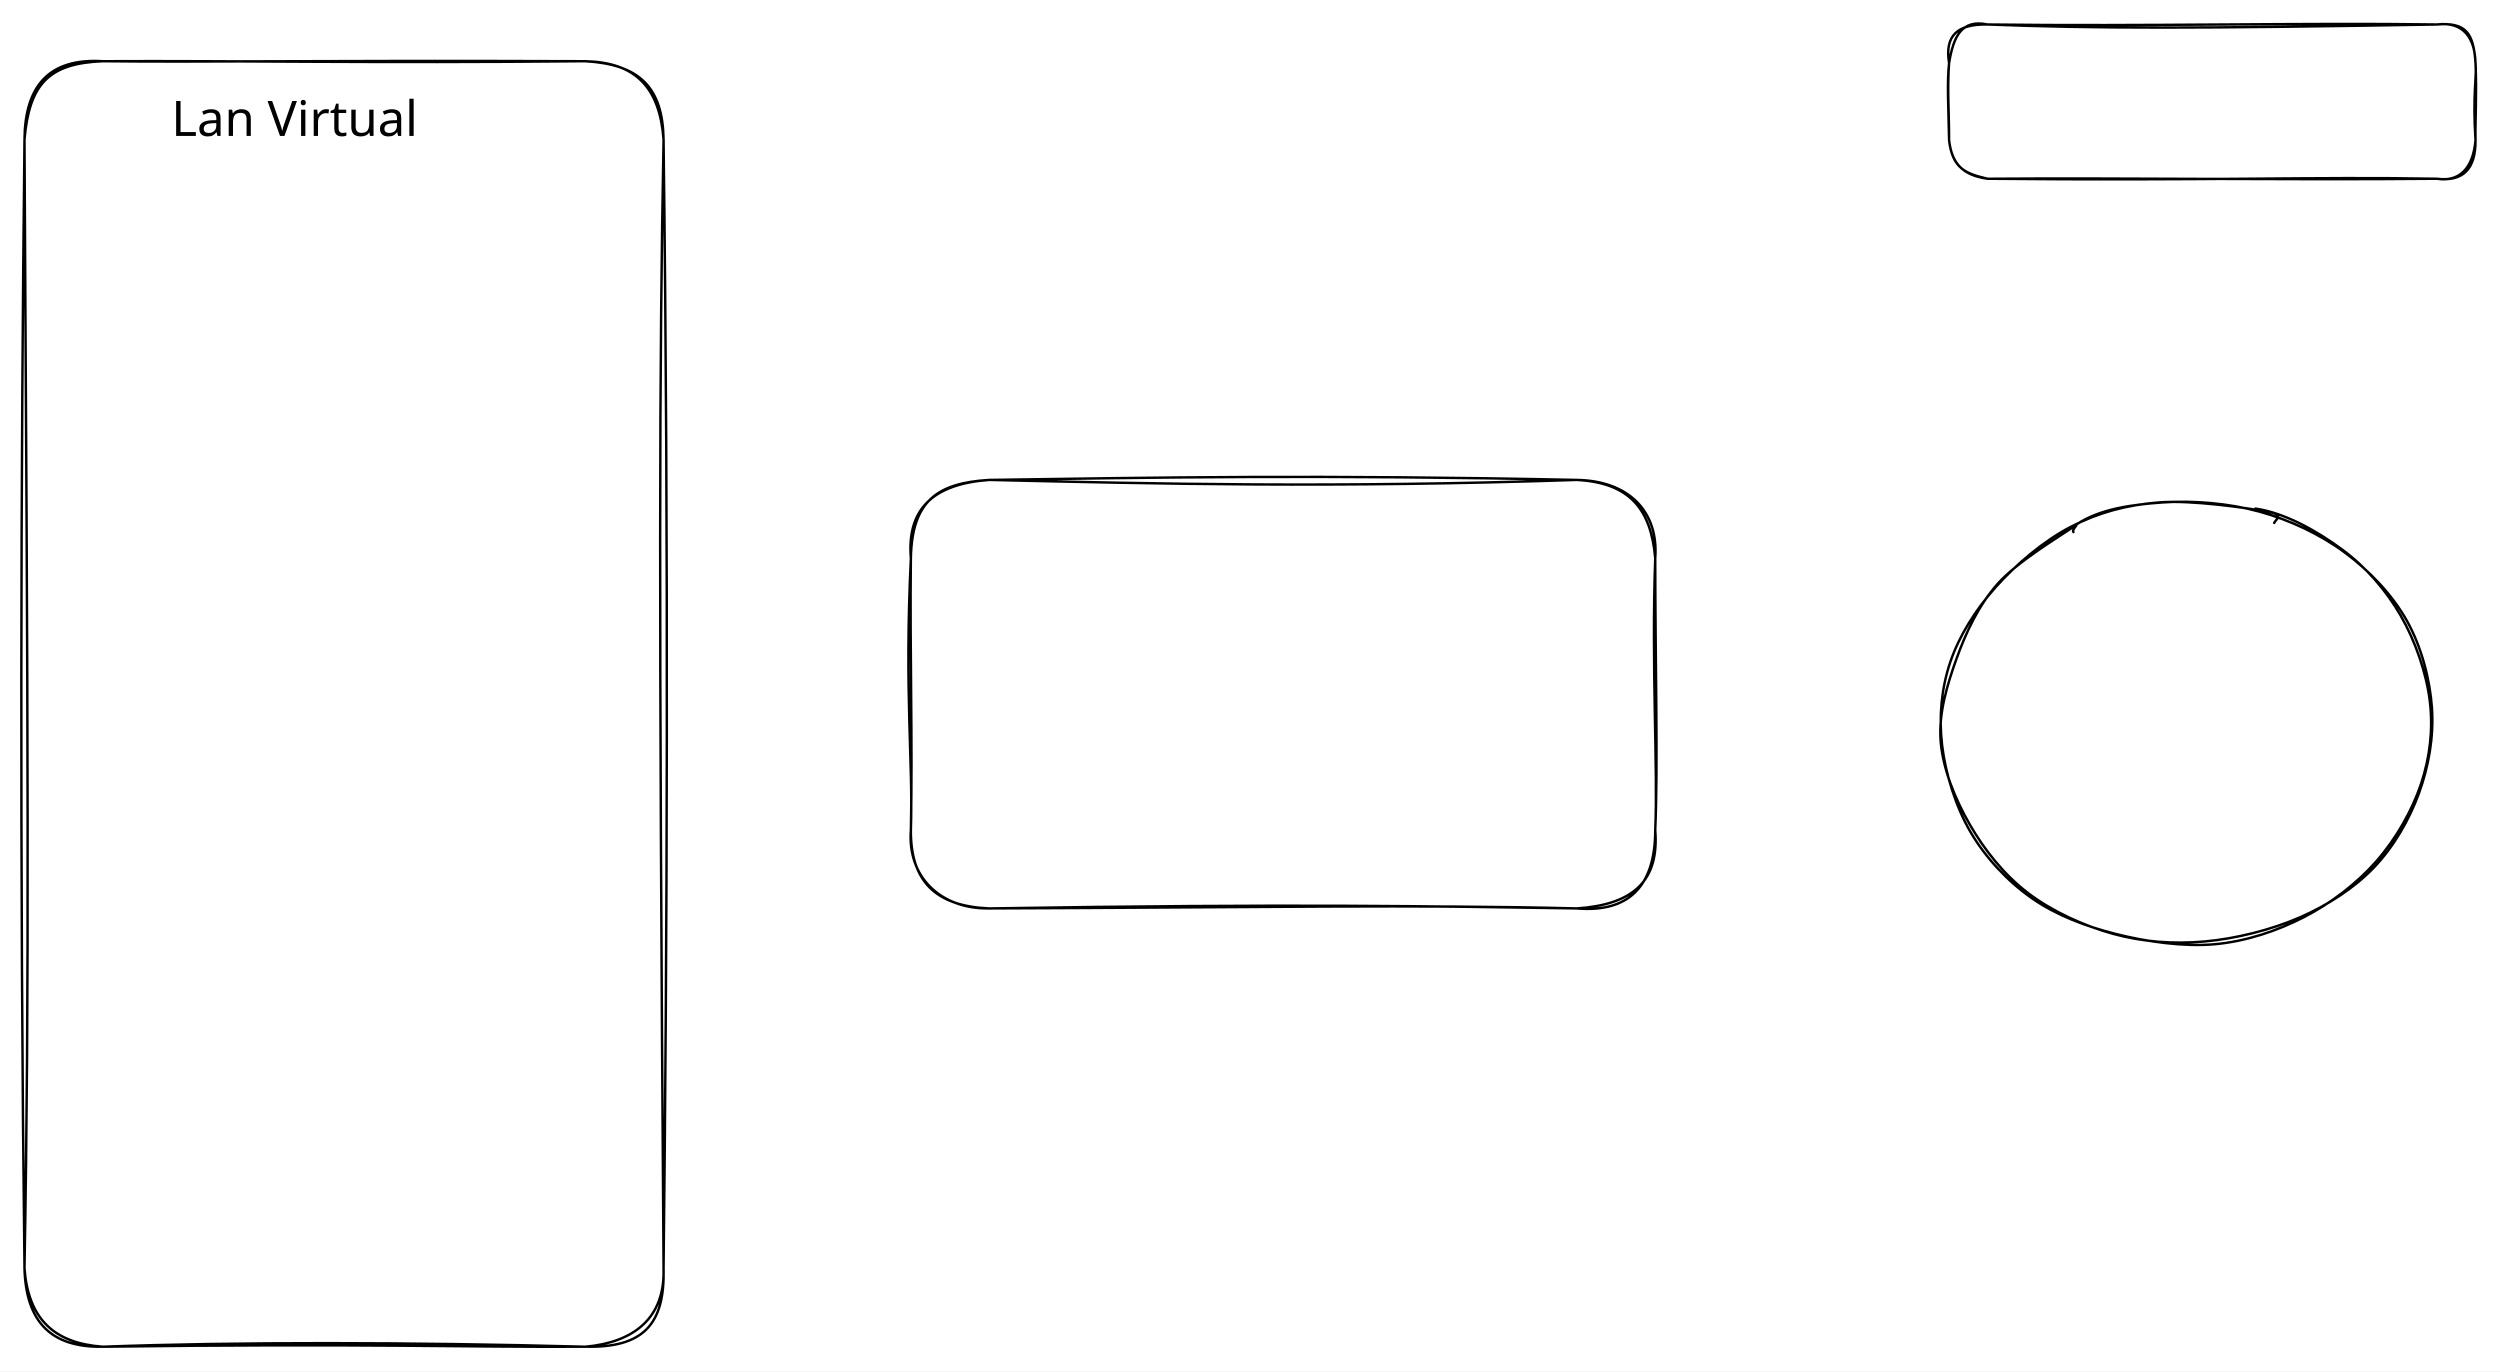
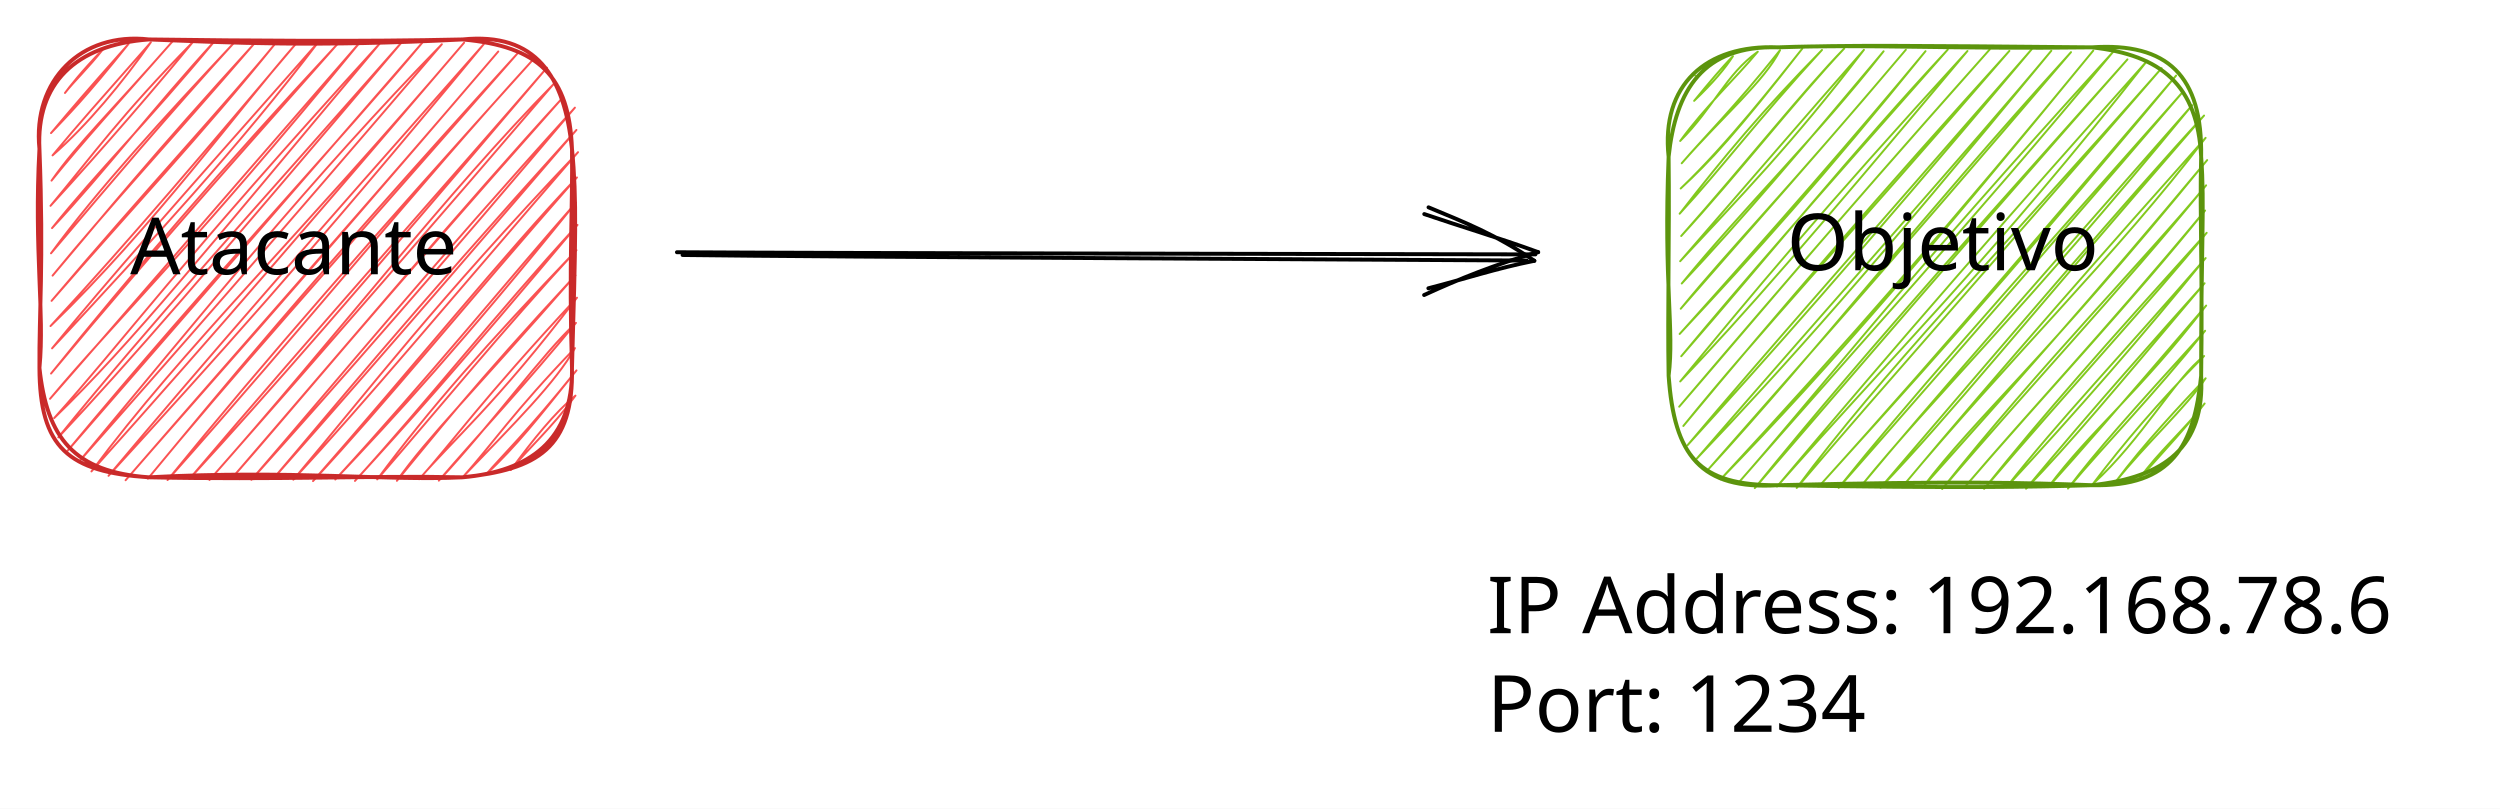
- <svg xmlns="http://www.w3.org/2000/svg" version="1.1" viewBox="0 0 1021 560" width="1021" height="560">
+ <svg xmlns="http://www.w3.org/2000/svg" version="1.1" viewBox="0 0 633.76 205" width="633.76" height="205">
  
-   eyJ2ZXJzaW9uIjoiMSIsImVuY29kaW5nIjoiYnN0cmluZyIsImNvbXByZXNzZWQiOnRydWUsImVuY29kZWQiOiJ4nNWXbW/aMFx1MDAxMMff8ylcdTAwMTB9u7XxU1x1MDAxMvfdXG7rqMZKJVCfpmkyiVx1MDAwMVx1MDAwZlx1MDAxM2eJaVx1MDAwYlW/+5zAcFx1MDAwMmWCtWhdJFwi5c7mf777+eI8VqrVmp7GvHZcXK3xh4BJXHUwMDExJuy+9i6z3/EkXHUwMDE1KjIumD+napJcdTAwMDT5yKHWcXp8dMTi+HAgdE+p0WGgxvNpXFzyMY90alx1MDAwNn41z9XqY34vXGIlPNAsXHUwMDFhSJ5PyF1WXHUwMDBiQLRqPVdRrlx1MDAwYrBLkEeAS5YjRNowepqHxt1nMuXWXHUwMDEz5lIn5yp+/701uJmdTMfw8qoxaksr21x1MDAxN1J29FTOV8WC4SQpXHUwMDA0lepEjfiVXGL1MFNfsS/npcpkzc5K1GQwjHialuaomFx1MDAwNUJPM5vjLK3zLFx1MDAxY1et5SFLN7IpyGZ43op0XUmVZNJcdTAwMDdOflnxXHUwMDFlXHUwMDBiRlx1MDAwM1x1MDAxM0FcdTAwMTQux+iERWnMXHUwMDEyU1x1MDAxMzvufrEo6NpcdTAwMTCHXFxcZobaXHUwMDE4XHS0XHROeZ5bglx1MDAxMVwiXHUwMDBlpjawTCU+XHUwMDBi8zJ/Ky4+XG5cdTAwMTeL/113W3m0sDzZeLPxXHUwMDFmXHUwMDBixNi/msQhm1x1MDAxN1x1MDAxNriU+lx1MDAwMGFcdTAwMDdCXGaXfimikXFGXHUwMDEzKa1NXHUwMDA1I8tCpaC1XHUwMDFihFx1MDAxOGxiXHUwMDEwOohi4Do+2ppB32Vcclx1MDAxMP5op+xLPL0gt51e0J29dVx1MDAwNlx0JSVcdTAwMDYh9vdcdTAwMDYhcvA6hMBbg1x1MDAxMCDHXHUwMDA3XHUwMDE0+Fx1MDAxNPxTXG6p+b1cdTAwMTaFXFxKXHUwMDExp88zSDf2Qd+DXGJcdTAwMTBcdTAwMDd5WzN4euZe3sBx/a5cdTAwMWJeNFotiXm7XHLfOoPAXHUwMDAxblx1MDAxOUKyx05YXGLHQuiDNVxifUJ8hIs98m8ghC+DXHUwMDEwYIjIa0H4x1boelx1MDAxYjF0s63oU3f7VtjToWDnSfe6ya+bk583oPc55P9cdTAwMDGGtIShXHUwMDBi90chIOtcdTAwMTRcdTAwMTZcdTAwMTK8gFx1MDAxMLs+QT5cdTAwMDEvY/CFjVx1MDAxMHpcdTAwMTi92utY81x1MDAwN/3scXAjfj6kmGBn+7Og88lv1zvN257bb9W51MFpe/b2z4K0fFx1MDAxNqT7Y1x1MDAwZjj0XHUwMDEwXCLqm+5cdTAwMDZhXHUwMDA2l7uO4vrJXHUwMDEwOlx1MDAwNHuUUGeXl3KJkp2gw4h6aFx1MDAwN+hseVWkO2I2P8OVrKdsLOS0VKGcRpOvXHUwMDE2i6qXXCLRXHUwMDEzVlx1MDAwMCVzfpBikOFZk7xf5lZcdTAwMGLzXHUwMDE1tXRrXHUwMDE1W29gxJiIeHJcdTAwMTauXHUwMDA2rVx1MDAxMjFcdTAwMTBcdTAwMTGT3T9cdJvV8uby1XRYqEWPpTzz5u+n+T4z9zyPNfOR1tEmi8tcdTAwMTZg6iPCRSpsXHUwMDEwtTvB70/WkTno51etsti72T7heT95qjz9XHUwMDAyQ1x1MDAwNZZtIn0=
+   eyJ2ZXJzaW9uIjoiMSIsImVuY29kaW5nIjoiYnN0cmluZyIsImNvbXByZXNzZWQiOnRydWUsImVuY29kZWQiOiJ4nM1YbXPaOFx1MDAxMP7Or2C4rz1qvVv5RkmaZjJT8lx1MDAwMrlr7zo3wlaMgrF8tlxikE7+e2WHXCLjQFx1MDAwZpomXHUwMDE3fVx1MDAwMLS78q52n0da87XRbLbMXCKVrYNmS85cdTAwMDNcdTAwMTGrMFx1MDAxM7PWm0J+K7NcXOnEqmA5z/U0XHUwMDBiSsuRMWl+8PatSNN2pMxQ63E70JOHZTKWXHUwMDEzmZjcXHUwMDFh/mXnzebX8rPiKJOBXHUwMDExSVx1MDAxNMtyQalyvjioXHUwMDBiP+qkdFx1MDAwYoCPKfKZM1D5ofVmZGi111wizqXThOWOht20M1x1MDAxOH/Ir6ayT8ZcdTAwMTman6bcOb1WcXxpXHUwMDE28cOeRDCaZpWQcpPpsfxDhWZUOK/JV+tybXPmVmV6XHUwMDFhjVx1MDAxMpnna2t0Klx1MDAwMmVcdTAwMTaFzPNW0odcdTAwMWNcdTAwMWM0nWRuZ1xiodW8XFxBWM13V8c6K3z/XHUwMDE2cCigcN6HXCJcdTAwMThHNoQkdDbXgkBcdTAwMDKdzez7jlx1MDAxMFnJRlJFI1PmuLJRWSbW2lx1MDAwMUp97DlN4VwiPVx0y1x1MDAxMn+pbj1cdJdb/15zV3W0lNy7YFx1MDAwYvujXG5a3KOmaShcdTAwMWXKXG6Y51HOKcKUubzEKlx1MDAxOVtlMo1jJ9PB2CGhUfG1XHUwMDFmXHUwMDAwXHUwMDAxhVtcdTAwMTFowcdcdTAwMTmkZGdcdTAwMDTqXGL3jy5mXHUwMDExXHUwMDBigmygzyd+enrxz2tHIMO0hkC+XHUwMDE1gSTg2Fx1MDAwYn+MQFx1MDAxZlx1MDAwNlx1MDAxY8ifR6DPgVx1MDAwN+0g/ydcdTAwMDBcdOGVyJ5cYkCRZXq2XHR8hGzDXHUwMDFlpJwgXHUwMDA0dj/89O+A8d5cXN5cdTAwMWTOP95MzvqfXHUwMDAwvDGvXHUwMDFkepivQ1x1MDAwZoK6b1x1MDAwNyuvXHUwMDFjP4SeyUSSp1wis1x1MDAwNX5cZj9cYjbBr1x1MDAwZT5cdTAwMWJcdTAwMDHFnFx1MDAwMFx1MDAwZj1cdH3wSejDkEK+XHUwMDBm+ipJXHUwMDEzmXmnklAlUX2JTMItmljkpqsnXHUwMDEzZWxcdTAwMThnWiWmblE+t1PAeCRFuOHJVV1cdTAwMWTvafFE1yBcdTAwMTTD/Wo6SJST1e8vbzZaV8pYXGbg7Fx1MDAxYtXvbVQ0cm42MZHirUxcdTAwMDTIXHUwMDFlXHUwMDA1XHUwMDFlwbtfXHUwMDAz/857/Yu4O1x1MDAwYm57XHUwMDAzrHBgTs9Pjl87XHUwMDE3XHUwMDE5q3GxsuJXc5HxNuKcXHUwMDAzRj1IXHUwMDEw95znXHUwMDE1MyvH/5KaXGYgxlxi2udaWEPpPlxmJNjjxEW1XHUwMDA3XHUwMDAzr3ViLtVdiVx1MDAxY29N+l5MVLxYq0+JRpus3vBGXHUwMDFhdatba5pOrKJcdTAwMDKbrVher4PWKNu7r9RGp05cdTAwMWJYT0IlMjt5RFOdqUglXCLub/Vq9yk/rM7GdqVcdTAwMDZDkctCW7ZFP8UwuLXPXCJcdTAwMTBg5FGyO8FQ7/Tz4cI/uVwii95cdTAwMTlJXHUwMDA2n4/74u61XHUwMDEzXGaROsGe77LjsG17V+5xSlx1MDAxOac+23D1PSZcdTAwMTiAXHUwMDE0YI/4nuv/npFi2NKfwSr0npViXHUwMDFkI1x1MDAwMpFcdTAwMTj5slx1MDAxNHvs9Tkphv1tXHUwMDE081x1MDAxOUNcdTAwMTah2L1b/lx1MDAxN8Wujj9FV0edYTL4szebnXdF8H4wfO1cdTAwMTRjXHUwMDE1i5JiXHUwMDFj1nz/wn5cdTAwMTLTNiOc+Z7vI+ZvvMRI5VxuXXLMdulcdTAwMThwiF+EY/Z6ZZRVsfesXHUwMDFjOzlrdsIws0FbrT2CXHUwMDAw9dvMb9O/kzOdmeKAQfhl+bdfRDtxXHUwMDEzP7xZ3jeWLWpLpOmlsXlfvVxi2IqqcJk8XHUwMDE3XetWydm7Tf/YlKPVWPK9oJYs3yruXHUwMDFi999cdTAwMDBFOvJcdTAwMWMifQ==
  <defs>
    <style class="style-fonts">
      @font-face {
        font-family: "Virgil";
        src: url("https://unpkg.com/@excalidraw/excalidraw@0.15.3/dist/excalidraw-assets/Virgil.woff2");
      }
      @font-face {
        font-family: "Cascadia";
        src: url("https://unpkg.com/@excalidraw/excalidraw@0.15.3/dist/excalidraw-assets/Cascadia.woff2");
      }
    </style>
  </defs>
-   <rect x="0" y="0" width="1021" height="560" fill="#ffffff" />
-   <g stroke-linecap="round" transform="translate(10 25) rotate(0 130.5 262.5)">
-     <path d="M32 0 M32 0 C88.01 -0.28, 140.33 0.87, 229 0 M32 0 C74.14 0.49, 114.87 -0.42, 229 0 M229 0 C251.22 1.24, 260.7 10.72, 261 32 M229 0 C249.37 0.41, 259.39 10.5, 261 32 M261 32 C263.1 198.33, 262.45 365.33, 261 493 M261 32 C259.27 124.78, 259.02 218.01, 261 493 M261 493 C261.66 513.36, 248.78 523.28, 229 525 M261 493 C261.61 516.06, 252.59 525.53, 229 525 M229 525 C181.82 525.29, 138.98 523.58, 32 525 M229 525 C157.51 523.11, 85.78 523, 32 525 M32 525 C11.97 523.59, 1.56 513.53, 0 493 M32 525 C10.98 525.41, 0.58 514.99, 0 493 M0 493 C-1.95 329.45, -1.48 165.08, 0 32 M0 493 C2.03 380.93, 1.38 269.7, 0 32 M0 32 C1.96 9.72, 9.46 0.87, 32 0 M0 32 C0.17 10.06, 10.02 -1.35, 32 0" stroke="#000000" stroke-width="1" fill="none" />
+   <rect x="0" y="0" width="633.76" height="205" fill="#ffffff" />
+   <g stroke-linecap="round" transform="translate(10 10) rotate(0 67.5 55.5)">
+     <path d="M6.73 7.18 C6.73 7.18, 6.73 7.18, 6.73 7.18 M6.73 7.18 C6.73 7.18, 6.73 7.18, 6.73 7.18 M6.47 13.57 C7.61 12.03, 10.4 8.39, 16.31 2.25 M6.47 13.57 C8.81 10.57, 12.3 7.35, 16.31 2.25 M2.93 23.74 C6.78 19.65, 11.73 14.78, 22.61 1.1 M2.93 23.74 C8.04 17.67, 11.78 13.25, 22.61 1.1 M3.32 29.39 C12.08 21.84, 21.18 10.76, 28.25 0.71 M3.32 29.39 C9.77 21.6, 14.68 16.11, 28.25 0.71 M3.06 35.79 C9.92 26.04, 17.89 18.58, 33.9 0.31 M3.06 35.79 C11.01 25.94, 20.21 15.88, 33.9 0.31 M2.8 42.18 C13.49 29.38, 20.46 19.4, 38.88 0.67 M2.8 42.18 C16.81 26.91, 30.63 10.79, 38.88 0.67 M3.19 47.83 C14.98 33.12, 27.07 21.34, 44.53 0.28 M3.19 47.83 C16.69 33.37, 28.95 17.27, 44.53 0.28 M2.93 54.22 C14.84 37.96, 31.44 19.91, 49.51 0.64 M2.93 54.22 C18.19 36.26, 33 18.72, 49.51 0.64 M3.33 59.87 C17.34 42.71, 32.62 26.42, 54.5 1 M3.33 59.87 C16 44.96, 28.64 29.33, 54.5 1 M3.07 66.27 C22.99 43.34, 41.04 24.31, 60.14 0.61 M3.07 66.27 C25.74 39.47, 48.21 15.27, 60.14 0.61 M2.8 72.66 C29.12 47.33, 50.85 17.2, 65.13 0.97 M2.8 72.66 C23.74 50.01, 42.91 27.2, 65.13 0.97 M3.2 78.31 C27.95 51.72, 50.91 26.81, 70.77 0.57 M3.2 78.31 C17.75 60.54, 33.42 42.81, 70.77 0.57 M2.94 84.7 C23.44 59.28, 45.52 33.43, 75.76 0.93 M2.94 84.7 C31.2 50.76, 59.02 19.92, 75.76 0.93 M2.68 91.1 C19.36 71.21, 38.66 52.79, 81.4 0.54 M2.68 91.1 C20.38 71, 39.4 48.73, 81.4 0.54 M3.73 95.99 C23.62 76.81, 41.34 54.49, 86.39 0.9 M3.73 95.99 C20.39 77.49, 35.53 56.62, 86.39 0.9 M4.78 100.88 C23.07 81.46, 41.71 59.85, 92.03 0.5 M4.78 100.88 C28.35 71.71, 53.72 44.03, 92.03 0.5 M7.14 104.26 C43.02 61.06, 78.86 22.7, 97.02 0.86 M7.14 104.26 C26.87 81.63, 45.5 60.15, 97.02 0.86 M10.16 106.88 C40.41 70.55, 69.72 34.22, 102.01 1.22 M10.16 106.88 C33.15 80.97, 56.56 54.33, 102.01 1.22 M13.18 109.51 C36.7 77.91, 65.15 50.76, 107.65 0.83 M13.18 109.51 C44.08 75.15, 75.25 38.74, 107.65 0.83 M17.51 110.62 C43.56 82.13, 67.58 55.73, 112.64 1.19 M17.51 110.62 C41.68 81.85, 67.01 52.77, 112.64 1.19 M21.84 111.74 C39.88 90.92, 60.48 68.34, 116.31 3.06 M21.84 111.74 C53.6 75.07, 85.9 38.74, 116.31 3.06 M27.48 111.34 C45.81 89.3, 65.71 64.59, 121.3 3.42 M27.48 111.34 C48.58 85.64, 71.06 60.71, 121.3 3.42 M32.47 111.7 C66.79 73.23, 95.97 37.07, 124.97 5.29 M32.47 111.7 C57.64 80.76, 84.17 50.51, 124.97 5.29 M38.11 111.31 C58.55 89.06, 78.64 66.09, 128.65 7.16 M38.11 111.31 C70.7 72.88, 104.37 35.33, 128.65 7.16 M43.1 111.67 C74.6 76.21, 103.67 38.27, 130.36 11.29 M43.1 111.67 C72.36 78.45, 102.02 44.4, 130.36 11.29 M48.74 111.27 C78.69 76.54, 107.37 42.36, 132.72 14.67 M48.74 111.27 C65.33 92.44, 81.91 71.86, 132.72 14.67 M53.73 111.63 C76.14 85.68, 98.63 58.23, 135.74 17.29 M53.73 111.63 C77.68 84.96, 101.19 58.19, 135.74 17.29 M59.37 111.24 C74.7 93.28, 91.33 72.54, 136.13 22.94 M59.37 111.24 C90.32 76.34, 121.05 40.51, 136.13 22.94 M64.36 111.6 C84.53 87.73, 99.83 67.2, 136.53 28.58 M64.36 111.6 C83.31 91.11, 100.87 69.87, 136.53 28.58 M69.35 111.96 C87.92 92, 106.94 68.42, 136.26 34.98 M69.35 111.96 C94.61 83.21, 118.02 54.12, 136.26 34.98 M74.99 111.56 C89.97 95.71, 107.03 77.3, 136 41.37 M74.99 111.56 C97.93 86.57, 119.85 59.71, 136 41.37 M79.98 111.92 C98.42 91.64, 115.28 70.07, 136.4 47.02 M79.98 111.92 C92.39 98.36, 106.12 83.16, 136.4 47.02 M85.62 111.53 C98.75 93.77, 113.43 77.14, 136.14 53.42 M85.62 111.53 C101.16 93.7, 117.57 73.54, 136.14 53.42 M90.61 111.89 C98.45 100.76, 109.92 89.47, 135.87 59.81 M90.61 111.89 C99.94 100.67, 109.45 88.31, 135.87 59.81 M96.25 111.49 C104.34 101.99, 115.78 92.47, 136.27 65.46 M96.25 111.49 C104.39 102.47, 111.94 91.56, 136.27 65.46 M101.24 111.85 C114.86 97.33, 127.67 79.46, 136.01 71.85 M101.24 111.85 C111.41 100, 123.69 86.93, 136.01 71.85 M107.54 110.7 C120.37 97.37, 130.96 86.86, 135.75 78.25 M107.54 110.7 C114.48 102.99, 120.34 94.2, 135.75 78.25 M113.18 110.31 C121.05 102.88, 125.81 96.81, 136.14 83.9 M113.18 110.31 C117.22 105.57, 123.41 99.74, 136.14 83.9 M119.48 109.16 C124.93 101.66, 130.89 94.32, 135.88 90.29 M119.48 109.16 C123.42 104.19, 129.79 98.63, 135.88 90.29" stroke="#fa5252" stroke-width="0.5" fill="none" />
+     <path d="M27.75 0 M27.75 0 C48.97 0.83, 69.73 1.91, 107.25 0 M27.75 0 C53.74 0.34, 81.91 0.58, 107.25 0 M107.25 0 C125.92 -1.89, 133.09 9.24, 135 27.75 M107.25 0 C126.6 1.72, 134.28 9.28, 135 27.75 M135 27.75 C136.26 40.32, 135.89 52.01, 135 83.25 M135 27.75 C135.21 42.57, 134.18 57.09, 135 83.25 M135 83.25 C135.31 101.62, 124.21 109.52, 107.25 111 M135 83.25 C135.41 103.63, 126.27 109.04, 107.25 111 M107.25 111 C87.51 111.96, 64.73 109.06, 27.75 111 M107.25 111 C84.39 110.51, 60.33 111.7, 27.75 111 M27.75 111 C8.76 109.69, 1.88 101.04, 0 83.25 M27.75 111 C7.31 109.66, 0.07 103.53, 0 83.25 M0 83.25 C1.35 69.25, -1.42 53.65, 0 27.75 M0 83.25 C-0.12 69.48, 1.12 57, 0 27.75 M0 27.75 C-1.78 10.4, 10.55 -1.99, 27.75 0 M0 27.75 C-0.83 11.29, 8.98 1.38, 27.75 0" stroke="#c92a2a" stroke-width="1" fill="none" />
  </g>
-   <g stroke-linecap="round" transform="translate(372 196) rotate(0 152 87.5)">
-     <path d="M32 0 M32 0 C100.73 1.59, 172.03 3.32, 272 0 M32 0 C99.41 -0.99, 167.39 -2.2, 272 0 M272 0 C293.83 1.19, 302.26 12.15, 304 32 M272 0 C293.11 0.33, 305.48 12.85, 304 32 M304 32 C302.38 76.07, 305.14 118.06, 304 143 M304 32 C304.03 74.66, 305.16 116.46, 304 143 M304 143 C303.98 166.27, 292.89 176.8, 272 175 M304 143 C305.68 163.55, 295.3 173.44, 272 175 M272 175 C206.99 173.36, 143.4 174.61, 32 175 M272 175 C214.4 174.13, 156.73 172.99, 32 175 M32 175 C9.79 174.07, -0.14 163.68, 0 143 M32 175 C12.4 175.34, -1.55 162.28, 0 143 M0 143 C0.95 114.95, -2.69 87.59, 0 32 M0 143 C0.77 106.09, -0.46 70.78, 0 32 M0 32 C0.45 8.69, 10.62 1.26, 32 0 M0 32 C-1.67 12.38, 8.48 1.7, 32 0" stroke="#000000" stroke-width="1" fill="none" />
+   <g stroke-linecap="round" transform="translate(423 12) rotate(0 67.5 55.5)">
+     <path d="M6.73 7.18 C6.73 7.18, 6.73 7.18, 6.73 7.18 M6.73 7.18 C6.73 7.18, 6.73 7.18, 6.73 7.18 M6.47 13.57 C11.4 8.87, 14.42 5.23, 16.31 2.25 M6.47 13.57 C10.17 9.05, 13.64 4.91, 16.31 2.25 M2.93 23.74 C11.46 15.26, 14.52 6.86, 22.61 1.1 M2.93 23.74 C9.26 15.02, 17.25 7.59, 22.61 1.1 M3.32 29.39 C13.75 17.46, 24.39 8.51, 28.25 0.71 M3.32 29.39 C8.75 23.02, 16.32 15.66, 28.25 0.71 M3.06 35.79 C15.09 24.28, 27.25 8.63, 33.9 0.31 M3.06 35.79 C10.65 28.79, 17 21.94, 33.9 0.31 M2.8 42.18 C14.08 27.61, 23.79 16.03, 38.88 0.67 M2.8 42.18 C13.6 30.51, 22.13 18.9, 38.88 0.67 M3.19 47.83 C17.27 32.52, 32.05 13.56, 44.53 0.28 M3.19 47.83 C19.59 29.36, 34.64 10.33, 44.53 0.28 M2.93 54.22 C17.75 38.31, 31.37 24.45, 49.51 0.64 M2.93 54.22 C20.06 34.53, 34.85 17.29, 49.51 0.64 M3.33 59.87 C18.84 40.84, 37.42 22.77, 54.5 1 M3.33 59.87 C18.97 43.24, 33.83 25.63, 54.5 1 M3.07 66.27 C20.99 45.76, 38.63 26.04, 60.14 0.61 M3.07 66.27 C15.81 50.7, 29.93 36.44, 60.14 0.61 M2.8 72.66 C21.75 52.41, 39.16 33.03, 65.13 0.97 M2.8 72.66 C26.05 46.84, 47.92 21.74, 65.13 0.97 M3.2 78.31 C19.54 58.66, 34.79 41.26, 70.77 0.57 M3.2 78.31 C24.87 53.49, 47.07 25.96, 70.77 0.57 M2.94 84.7 C21.05 62.76, 37.76 42.4, 75.76 0.93 M2.94 84.7 C19.39 67.44, 34.6 50.04, 75.76 0.93 M2.68 91.1 C30.72 58.13, 57.41 27.44, 81.4 0.54 M2.68 91.1 C19.3 71.95, 35.91 51.71, 81.4 0.54 M3.73 95.99 C22.73 72.49, 43.76 50.27, 86.39 0.9 M3.73 95.99 C28.01 66.81, 53.87 36.81, 86.39 0.9 M4.78 100.88 C25.07 78.59, 45.61 55.7, 92.03 0.5 M4.78 100.88 C24.4 77.66, 45.03 54.38, 92.03 0.5 M7.14 104.26 C29.61 80.75, 51.63 56.07, 97.02 0.86 M7.14 104.26 C41.33 64.72, 76.48 25.51, 97.02 0.86 M10.16 106.88 C30.81 83.25, 52.98 58.67, 102.01 1.22 M10.16 106.88 C37.52 77.08, 62.14 45.16, 102.01 1.22 M13.18 109.51 C41.52 80.49, 68.25 48.98, 107.65 0.83 M13.18 109.51 C43.95 76.3, 73.26 42.85, 107.65 0.83 M17.51 110.62 C37.41 87.98, 58.02 61.07, 112.64 1.19 M17.51 110.62 C46.5 77.3, 76.04 45.3, 112.64 1.19 M21.84 111.74 C51.69 74.81, 87.33 35.72, 116.31 3.06 M21.84 111.74 C48.61 80.74, 75.49 49.35, 116.31 3.06 M27.48 111.34 C54.59 80.52, 83.02 52.33, 121.3 3.42 M27.48 111.34 C57.38 75.8, 88.01 40.67, 121.3 3.42 M32.47 111.7 C54.22 82.43, 81.19 54.88, 124.97 5.29 M32.47 111.7 C55.83 84.28, 78.43 59.15, 124.97 5.29 M38.11 111.31 C71.88 74.01, 103.01 36.96, 128.65 7.16 M38.11 111.31 C60.37 86.61, 82.03 63.26, 128.65 7.16 M43.1 111.67 C78.53 71.46, 114.38 30.06, 130.36 11.29 M43.1 111.67 C60.77 89.68, 80.35 67.66, 130.36 11.29 M48.74 111.27 C67.47 88.16, 87.95 69.2, 132.72 14.67 M48.74 111.27 C66.55 89.91, 86.75 66.98, 132.72 14.67 M53.73 111.63 C85.03 75.04, 117.98 36.45, 135.74 17.29 M53.73 111.63 C71.98 92.52, 87.98 72.27, 135.74 17.29 M59.37 111.24 C85.66 79.66, 113.74 52.43, 136.13 22.94 M59.37 111.24 C85 80.63, 112.07 49.9, 136.13 22.94 M64.36 111.6 C78.05 93.54, 94.56 80.04, 136.53 28.58 M64.36 111.6 C85.84 87.54, 107.86 63.01, 136.53 28.58 M69.35 111.96 C94.23 80.6, 120.68 53.83, 136.26 34.98 M69.35 111.96 C90.94 86.57, 114.88 61.3, 136.26 34.98 M74.99 111.56 C91.66 91.94, 108.96 73.82, 136 41.37 M74.99 111.56 C95.39 87.84, 117.94 63.89, 136 41.37 M79.98 111.92 C95.51 92.56, 109.58 76.71, 136.4 47.02 M79.98 111.92 C101.04 87.24, 122.82 63.67, 136.4 47.02 M85.62 111.53 C103.23 92.56, 120.45 72.83, 136.14 53.42 M85.62 111.53 C98.93 94.6, 113.87 79.08, 136.14 53.42 M90.61 111.89 C102.22 99.87, 111.97 88.15, 135.87 59.81 M90.61 111.89 C107.77 91.2, 125.35 71.58, 135.87 59.81 M96.25 111.49 C107.05 96.98, 119.24 87.68, 136.27 65.46 M96.25 111.49 C104.33 102.5, 112.42 93.3, 136.27 65.46 M101.24 111.85 C108.73 102, 116.42 93.36, 136.01 71.85 M101.24 111.85 C111.79 99.34, 122.01 89.28, 136.01 71.85 M107.54 110.7 C119.92 99.53, 128.45 83.8, 135.75 78.25 M107.54 110.7 C115.3 100.46, 124.19 89.94, 135.75 78.25 M113.18 110.31 C120.99 100.48, 131.26 91.23, 136.14 83.9 M113.18 110.31 C120.81 100.11, 129.23 91.28, 136.14 83.9 M119.48 109.16 C123.93 102.81, 130.96 96.69, 135.88 90.29 M119.48 109.16 C126.21 101.72, 131.72 95.71, 135.88 90.29" stroke="#82c91e" stroke-width="0.5" fill="none" />
+     <path d="M27.75 0 M27.75 0 C46.03 -0.58, 59.91 -0.43, 107.25 0 M27.75 0 C50.66 -0.85, 71.9 0.48, 107.25 0 M107.25 0 C124.95 1.93, 134.09 9.62, 135 27.75 M107.25 0 C126.55 -1.31, 135.36 7.24, 135 27.75 M135 27.75 C135.93 39.97, 134.95 51.19, 135 83.25 M135 27.75 C134.6 42.72, 135.4 57.92, 135 83.25 M135 83.25 C135.96 101.22, 125.9 109.05, 107.25 111 M135 83.25 C133.25 100.9, 127.66 111.49, 107.25 111 M107.25 111 C92.04 111.45, 73.81 111.79, 27.75 111 M107.25 111 C90.97 110.37, 73.59 109.91, 27.75 111 M27.75 111 C7.31 111.16, 1.57 103.48, 0 83.25 M27.75 111 C8.16 112.23, 1.35 103.43, 0 83.25 M0 83.25 C1.49 71.42, -1.3 60.29, 0 27.75 M0 83.25 C-0.31 66.39, 0.25 47.64, 0 27.75 M0 27.75 C-1.98 9.64, 9.36 -0.78, 27.75 0 M0 27.75 C1.78 10.85, 8.75 -0.56, 27.75 0" stroke="#5c940d" stroke-width="1" fill="none" />
  </g>
-   <g stroke-linecap="round" transform="translate(793 205) rotate(0 100 90.5)">
-     <path d="M128.11 2.7 C140.44 4.49, 153.57 12.09, 163.45 19.36 C173.33 26.64, 181.41 36.01, 187.39 46.34 C193.37 56.67, 197.94 69.88, 199.33 81.35 C200.72 92.82, 199.37 104.25, 195.74 115.15 C192.1 126.05, 185.46 137.67, 177.5 146.74 C169.54 155.8, 158.95 163.91, 147.96 169.55 C136.97 175.2, 124.34 179.46, 111.56 180.62 C98.78 181.77, 83.73 179.6, 71.27 176.47 C58.81 173.34, 46.71 168.76, 36.79 161.82 C26.88 154.89, 17.9 145.29, 11.8 134.88 C5.69 124.47, 1.54 110.96, 0.16 99.37 C-1.22 87.78, -0.14 76.11, 3.51 65.34 C7.16 54.57, 13.85 43.97, 22.05 34.77 C30.26 25.57, 41.62 15.91, 52.73 10.14 C63.84 4.38, 75.42 1.22, 88.73 0.18 C102.03 -0.87, 124.71 2.47, 132.55 3.87 C140.4 5.27, 136.48 6.86, 135.78 8.57 M54.99 9.22 C64.64 2.75, 77.82 1.07, 90.28 0.19 C102.75 -0.69, 117.4 0.54, 129.79 3.96 C142.19 7.38, 154.63 13.26, 164.66 20.69 C174.69 28.11, 184.05 37.94, 189.97 48.51 C195.9 59.09, 199.4 72.37, 200.21 84.12 C201.03 95.87, 198.86 108.12, 194.89 119 C190.92 129.88, 184.54 140.93, 176.41 149.39 C168.27 157.84, 157.6 164.71, 146.08 169.73 C134.57 174.74, 120 178.39, 107.32 179.5 C94.64 180.61, 82.01 179.69, 69.99 176.39 C57.97 173.09, 44.94 167.11, 35.19 159.67 C25.43 152.22, 17.39 142.03, 11.45 131.71 C5.51 121.39, 0.45 109.06, -0.44 97.76 C-1.34 86.46, 2.22 74.63, 6.08 63.92 C9.95 53.21, 14.99 42.35, 22.76 33.52 C30.53 24.68, 47.51 14.45, 52.68 10.92 C57.86 7.39, 52.76 11.16, 53.79 12.32" stroke="#000000" stroke-width="1" fill="none" />
+   <g stroke-linecap="round">
+     <g transform="translate(173 64) rotate(0 107.5 0.5)">
+       <path d="M0.04 0.64 C35.74 1.13, 178.3 1.81, 214.03 2.05 M-1.39 -0.06 C34.68 0.19, 180.44 0.41, 216.23 0.49" stroke="#000000" stroke-width="1" fill="none" />
+     </g>
+     <g transform="translate(173 64) rotate(0 107.5 0.5)">
+       <path d="M189.1 9.08 C197.99 6.82, 206.23 4.04, 215.96 2.11 M188.02 10.79 C196.59 6.83, 206.53 2.82, 216.93 -0.08" stroke="#000000" stroke-width="1" fill="none" />
+     </g>
+     <g transform="translate(173 64) rotate(0 107.5 0.5)">
+       <path d="M189.14 -11.44 C197.87 -7.79, 206.1 -4.65, 215.96 2.11 M188.06 -9.73 C196.78 -6.74, 206.7 -3.81, 216.93 -0.08" stroke="#000000" stroke-width="1" fill="none" />
+     </g>
  </g>
-   <g stroke-linecap="round" transform="translate(796 10) rotate(0 107.5 31.5)">
-     <path d="M15.75 0 M15.75 0 C79.79 0.83, 144.54 -0.8, 199.25 0 M15.75 0 C59.55 1.71, 101.04 1.68, 199.25 0 M199.25 0 C210.32 -1.38, 214.75 5.85, 215 15.75 M199.25 0 C211.36 -1.05, 214.21 3.81, 215 15.75 M215 15.75 C215.61 20.93, 213.76 28.48, 215 47.25 M215 15.75 C215.59 28.67, 214.82 39.4, 215 47.25 M215 47.25 C215.12 58.99, 209.93 64.3, 199.25 63 M215 47.25 C213.99 59.04, 208.17 64.42, 199.25 63 M199.25 63 C150.16 62.09, 104.12 63.88, 15.75 63 M199.25 63 C136.22 63.59, 72.39 62.57, 15.75 63 M15.75 63 C5.45 61.59, 1.1 56.68, 0 47.25 M15.75 63 C6.81 60.9, 1.37 58.92, 0 47.25 M0 47.25 C-0.25 33.37, -0.89 24.12, 0 15.75 M0 47.25 C0.06 36.02, -0.8 27.15, 0 15.75 M0 15.75 C-1.83 4.47, 3.4 -0.23, 15.75 0 M0 15.75 C1.8 4.87, 5.09 -2.22, 15.75 0" stroke="#000000" stroke-width="1" fill="none" />
+   <mask />
+   <g transform="translate(453 53) rotate(0 39.69996 12.5)">
+     <text x="0" y="0" font-family="Virgil, Segoe UI Emoji" font-size="20px" fill="#000000" text-anchor="start" style="white-space: pre;" direction="ltr" dominant-baseline="text-before-edge">Objetivo</text>
  </g>
-   <g transform="translate(70 40) rotate(0 54.61994 12.5)">
-     <text x="0" y="0" font-family="Virgil, Segoe UI Emoji" font-size="20px" fill="#000000" text-anchor="start" style="white-space: pre;" direction="ltr" dominant-baseline="text-before-edge">Lan Virtual</text>
+   <g transform="translate(33 54) rotate(0 46.35995 12.5)">
+     <text x="0" y="0" font-family="Virgil, Segoe UI Emoji" font-size="20px" fill="#000000" text-anchor="start" style="white-space: pre;" direction="ltr" dominant-baseline="text-before-edge">Atacante</text>
+   </g>
+   <g transform="translate(377 145) rotate(0 123.3799 25)">
+     <text x="0" y="0" font-family="Virgil, Segoe UI Emoji" font-size="20px" fill="#000000" text-anchor="start" style="white-space: pre;" direction="ltr" dominant-baseline="text-before-edge">IP Address: 192.168.78.6</text>
+     <text x="0" y="25" font-family="Virgil, Segoe UI Emoji" font-size="20px" fill="#000000" text-anchor="start" style="white-space: pre;" direction="ltr" dominant-baseline="text-before-edge">Port: 1234</text>
  </g>
</svg>
